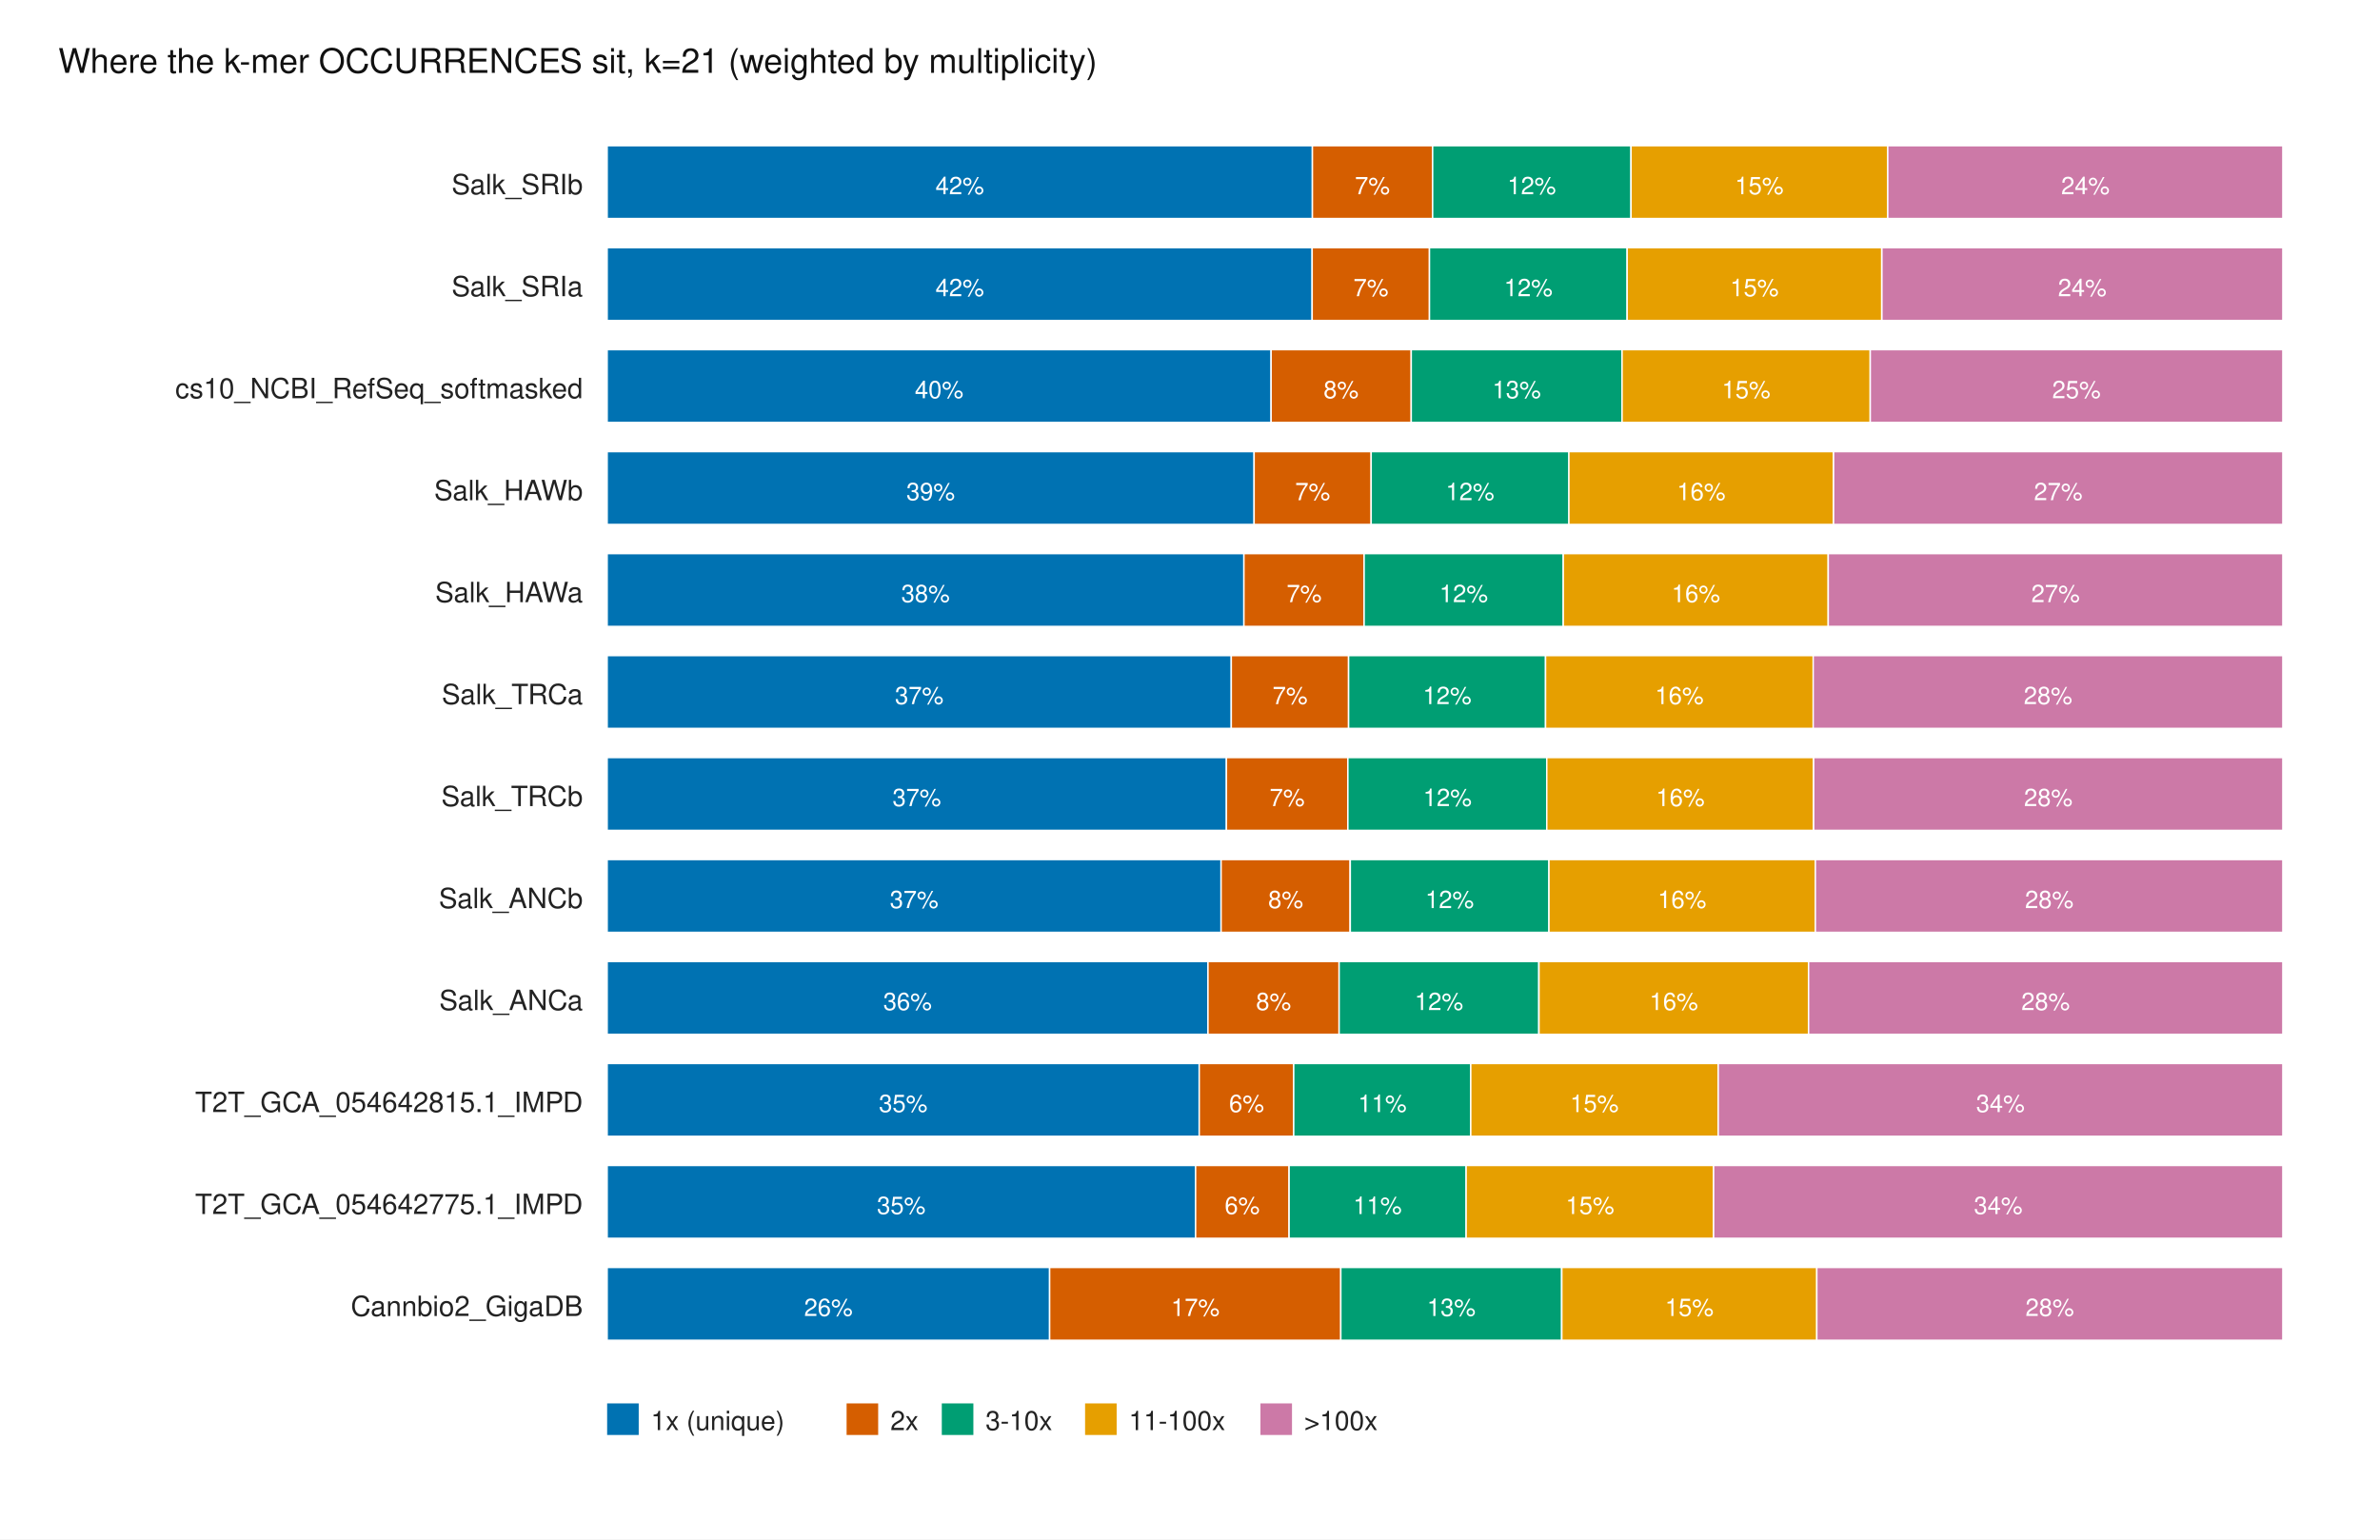
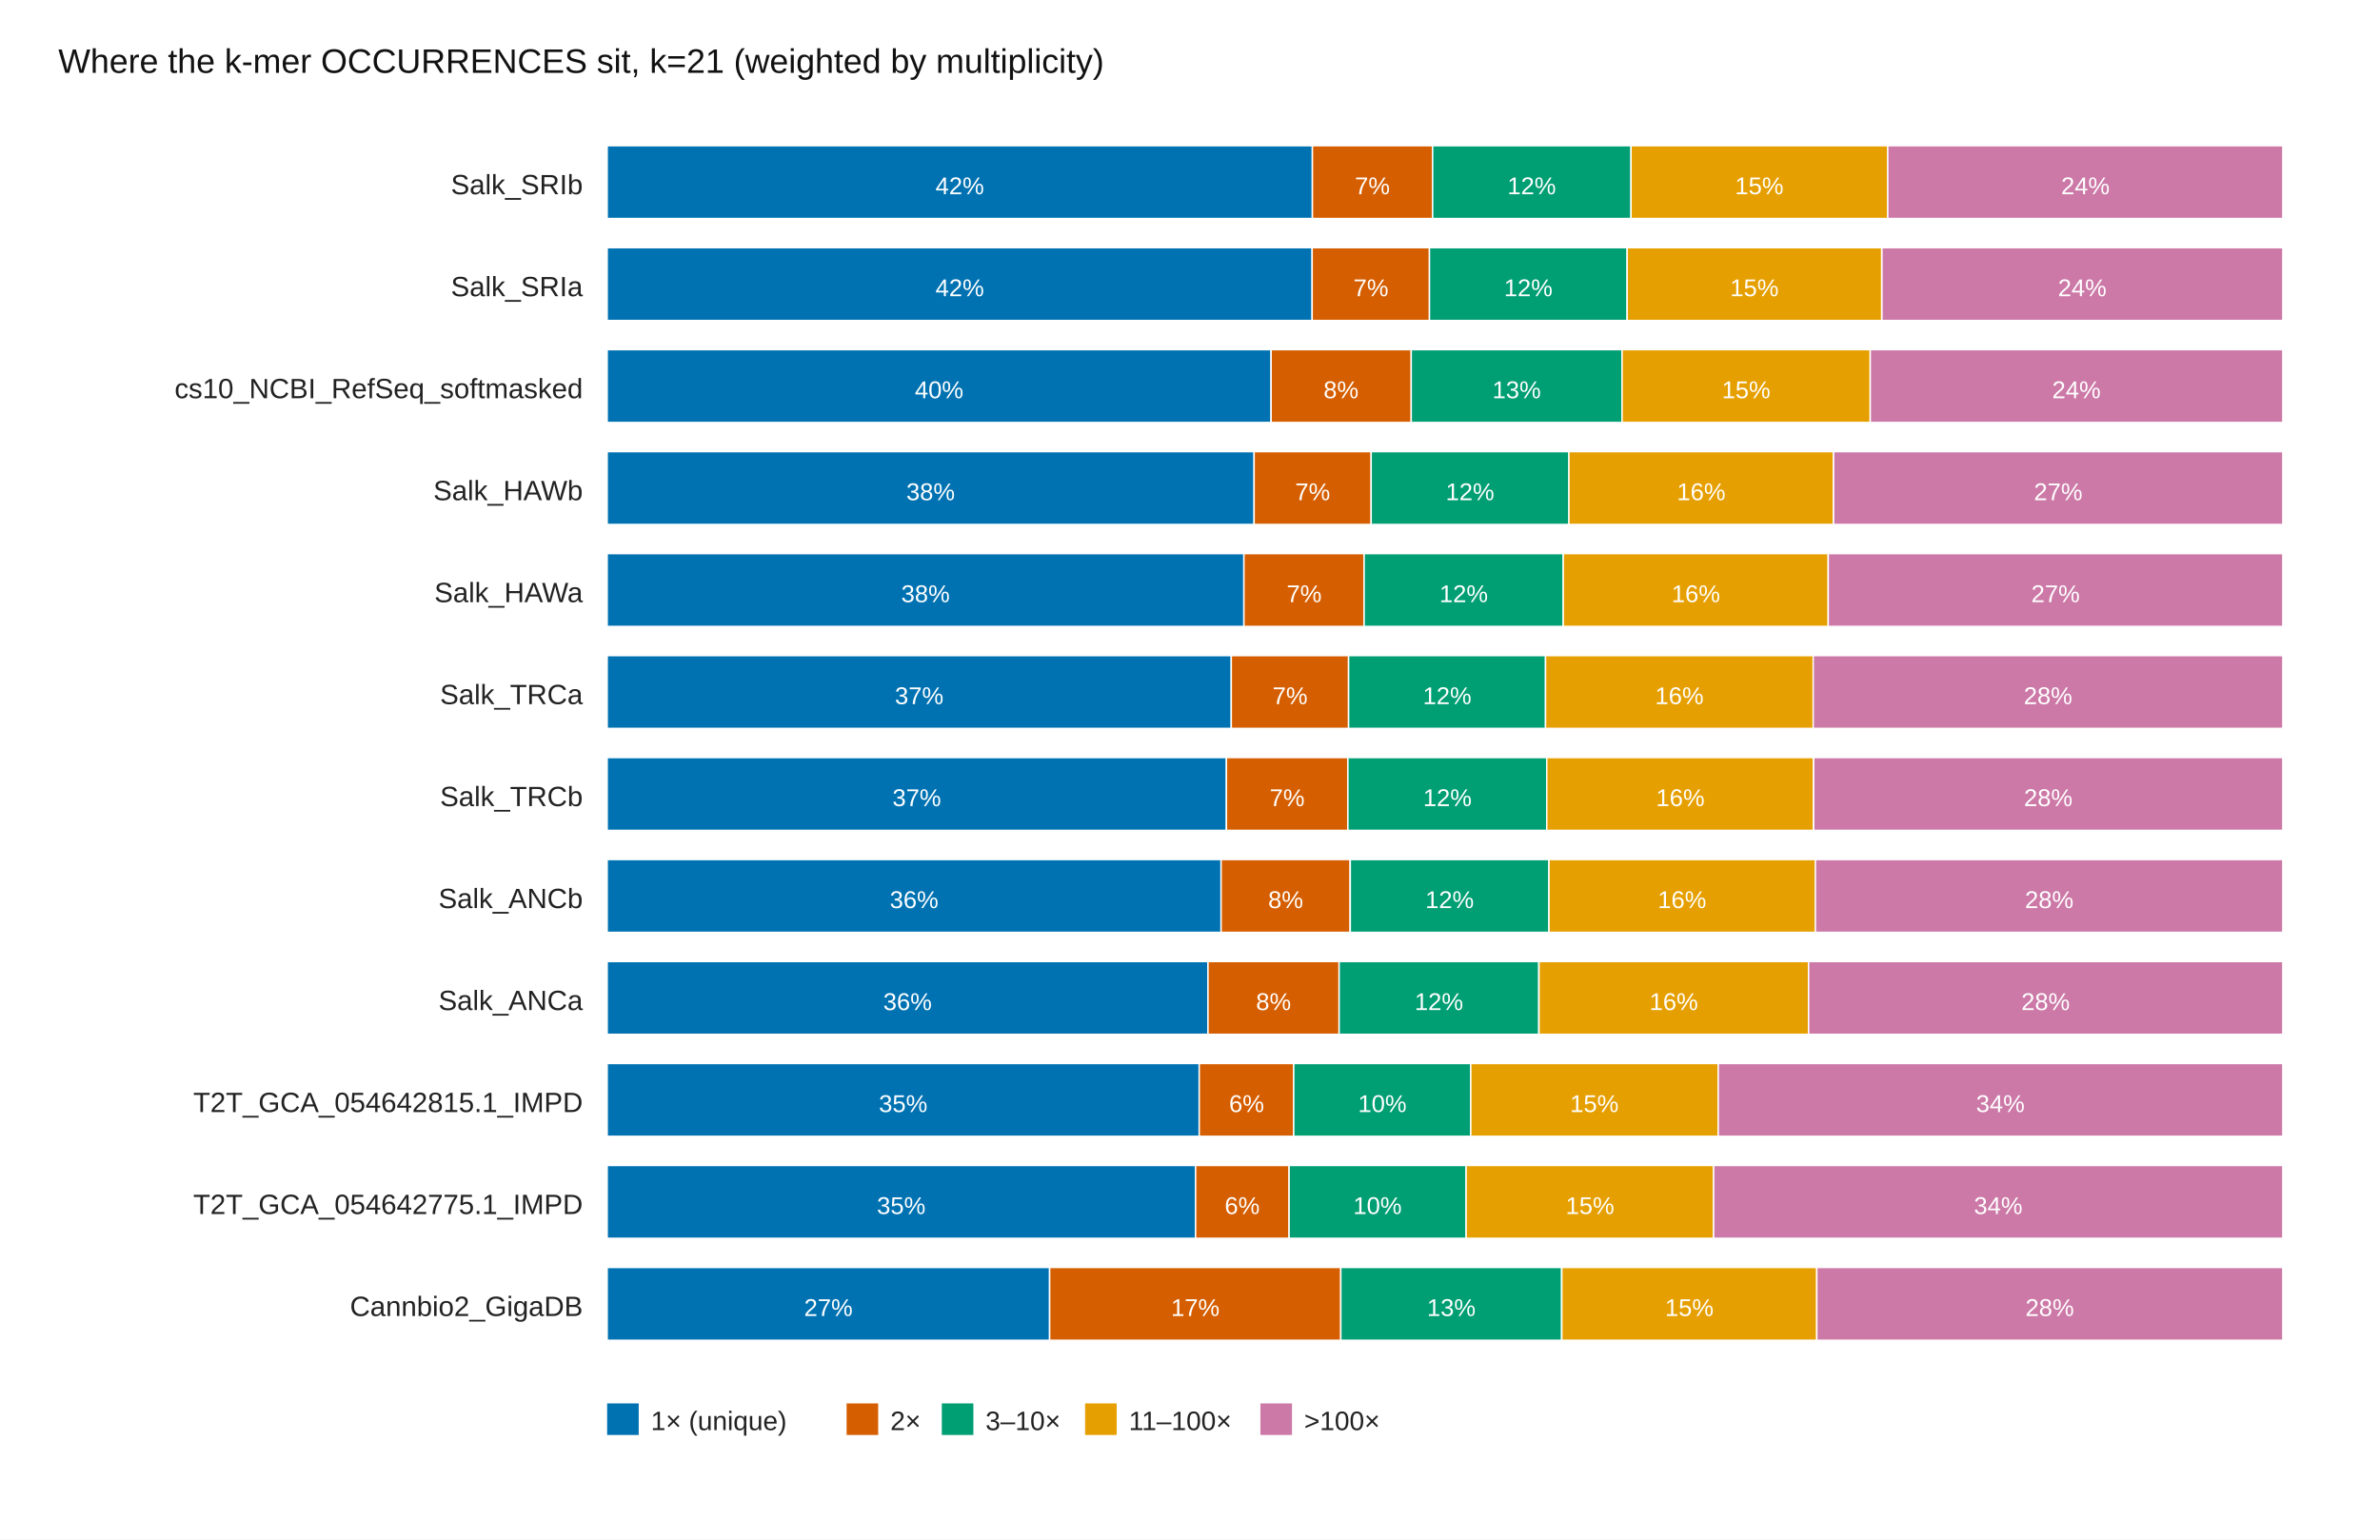
- <svg xmlns="http://www.w3.org/2000/svg" width="980" height="634" viewBox="0 0 980 634" font-family="Helvetica,Arial,sans-serif">
+ <svg xmlns="http://www.w3.org/2000/svg" width="980" height="634" viewBox="0 0 980 634" font-family="&quot;Atkinson Hyperlegible Next&quot;, &quot;Helvetica Neue&quot;, Arial, sans-serif">
  <rect width="980" height="634" fill="white" />
  <text x="24" y="30" font-size="14" fill="#111">Where the k-mer OCCURRENCES sit, k=21 (weighted by multiplicity)</text>
  <text x="240" y="80" font-size="11.5" fill="#222" text-anchor="end">Salk_SRIb</text>
  <rect x="250.0" y="60" width="290.4" height="30" fill="#0072B2" stroke="white" stroke-width="0.6" />
  <text x="395.2" y="80" font-size="10" fill="white" text-anchor="middle">42%</text>
  <rect x="540.4" y="60" width="49.5" height="30" fill="#D55E00" stroke="white" stroke-width="0.6" />
  <text x="565.1" y="80" font-size="10" fill="white" text-anchor="middle">7%</text>
  <rect x="589.9" y="60" width="81.7" height="30" fill="#009E73" stroke="white" stroke-width="0.6" />
  <text x="630.7" y="80" font-size="10" fill="white" text-anchor="middle">12%</text>
  <rect x="671.6" y="60" width="105.8" height="30" fill="#E69F00" stroke="white" stroke-width="0.6" />
  <text x="724.4" y="80" font-size="10" fill="white" text-anchor="middle">15%</text>
  <rect x="777.3" y="60" width="162.7" height="30" fill="#CC79A7" stroke="white" stroke-width="0.6" />
  <text x="858.7" y="80" font-size="10" fill="white" text-anchor="middle">24%</text>
  <text x="240" y="122" font-size="11.5" fill="#222" text-anchor="end">Salk_SRIa</text>
  <rect x="250.0" y="102" width="290.3" height="30" fill="#0072B2" stroke="white" stroke-width="0.6" />
  <text x="395.2" y="122" font-size="10" fill="white" text-anchor="middle">42%</text>
  <rect x="540.3" y="102" width="48.3" height="30" fill="#D55E00" stroke="white" stroke-width="0.6" />
  <text x="564.5" y="122" font-size="10" fill="white" text-anchor="middle">7%</text>
  <rect x="588.6" y="102" width="81.4" height="30" fill="#009E73" stroke="white" stroke-width="0.6" />
  <text x="629.3" y="122" font-size="10" fill="white" text-anchor="middle">12%</text>
  <rect x="670.0" y="102" width="104.8" height="30" fill="#E69F00" stroke="white" stroke-width="0.6" />
  <text x="722.4" y="122" font-size="10" fill="white" text-anchor="middle">15%</text>
  <rect x="774.9" y="102" width="165.1" height="30" fill="#CC79A7" stroke="white" stroke-width="0.6" />
  <text x="857.4" y="122" font-size="10" fill="white" text-anchor="middle">24%</text>
  <text x="240" y="164" font-size="11.5" fill="#222" text-anchor="end">cs10_NCBI_RefSeq_softmasked</text>
  <rect x="250.0" y="144" width="273.4" height="30" fill="#0072B2" stroke="white" stroke-width="0.6" />
  <text x="386.7" y="164" font-size="10" fill="white" text-anchor="middle">40%</text>
  <rect x="523.4" y="144" width="57.7" height="30" fill="#D55E00" stroke="white" stroke-width="0.6" />
  <text x="552.2" y="164" font-size="10" fill="white" text-anchor="middle">8%</text>
  <rect x="581.1" y="144" width="86.8" height="30" fill="#009E73" stroke="white" stroke-width="0.6" />
  <text x="624.5" y="164" font-size="10" fill="white" text-anchor="middle">13%</text>
  <rect x="667.9" y="144" width="102.2" height="30" fill="#E69F00" stroke="white" stroke-width="0.6" />
  <text x="719.0" y="164" font-size="10" fill="white" text-anchor="middle">15%</text>
  <rect x="770.1" y="144" width="169.9" height="30" fill="#CC79A7" stroke="white" stroke-width="0.6" />
-   <text x="855.0" y="164" font-size="10" fill="white" text-anchor="middle">25%</text>
+   <text x="855.0" y="164" font-size="10" fill="white" text-anchor="middle">24%</text>
  <text x="240" y="206" font-size="11.5" fill="#222" text-anchor="end">Salk_HAWb</text>
  <rect x="250.0" y="186" width="266.4" height="30" fill="#0072B2" stroke="white" stroke-width="0.6" />
-   <text x="383.2" y="206" font-size="10" fill="white" text-anchor="middle">39%</text>
+   <text x="383.2" y="206" font-size="10" fill="white" text-anchor="middle">38%</text>
  <rect x="516.4" y="186" width="48.2" height="30" fill="#D55E00" stroke="white" stroke-width="0.6" />
  <text x="540.5" y="206" font-size="10" fill="white" text-anchor="middle">7%</text>
  <rect x="564.6" y="186" width="81.5" height="30" fill="#009E73" stroke="white" stroke-width="0.6" />
  <text x="605.3" y="206" font-size="10" fill="white" text-anchor="middle">12%</text>
  <rect x="646.0" y="186" width="108.9" height="30" fill="#E69F00" stroke="white" stroke-width="0.6" />
  <text x="700.5" y="206" font-size="10" fill="white" text-anchor="middle">16%</text>
  <rect x="755.0" y="186" width="185.0" height="30" fill="#CC79A7" stroke="white" stroke-width="0.6" />
  <text x="847.5" y="206" font-size="10" fill="white" text-anchor="middle">27%</text>
  <text x="240" y="248" font-size="11.5" fill="#222" text-anchor="end">Salk_HAWa</text>
  <rect x="250.0" y="228" width="262.2" height="30" fill="#0072B2" stroke="white" stroke-width="0.6" />
  <text x="381.1" y="248" font-size="10" fill="white" text-anchor="middle">38%</text>
  <rect x="512.2" y="228" width="49.5" height="30" fill="#D55E00" stroke="white" stroke-width="0.6" />
  <text x="537.0" y="248" font-size="10" fill="white" text-anchor="middle">7%</text>
  <rect x="561.7" y="228" width="82.0" height="30" fill="#009E73" stroke="white" stroke-width="0.6" />
  <text x="602.7" y="248" font-size="10" fill="white" text-anchor="middle">12%</text>
  <rect x="643.7" y="228" width="109.1" height="30" fill="#E69F00" stroke="white" stroke-width="0.6" />
  <text x="698.3" y="248" font-size="10" fill="white" text-anchor="middle">16%</text>
  <rect x="752.8" y="228" width="187.2" height="30" fill="#CC79A7" stroke="white" stroke-width="0.6" />
  <text x="846.4" y="248" font-size="10" fill="white" text-anchor="middle">27%</text>
  <text x="240" y="290" font-size="11.5" fill="#222" text-anchor="end">Salk_TRCa</text>
  <rect x="250.0" y="270" width="257.0" height="30" fill="#0072B2" stroke="white" stroke-width="0.6" />
  <text x="378.5" y="290" font-size="10" fill="white" text-anchor="middle">37%</text>
  <rect x="507.0" y="270" width="48.3" height="30" fill="#D55E00" stroke="white" stroke-width="0.6" />
  <text x="531.2" y="290" font-size="10" fill="white" text-anchor="middle">7%</text>
  <rect x="555.3" y="270" width="81.1" height="30" fill="#009E73" stroke="white" stroke-width="0.6" />
  <text x="595.9" y="290" font-size="10" fill="white" text-anchor="middle">12%</text>
  <rect x="636.4" y="270" width="110.3" height="30" fill="#E69F00" stroke="white" stroke-width="0.6" />
  <text x="691.5" y="290" font-size="10" fill="white" text-anchor="middle">16%</text>
  <rect x="746.6" y="270" width="193.4" height="30" fill="#CC79A7" stroke="white" stroke-width="0.6" />
  <text x="843.3" y="290" font-size="10" fill="white" text-anchor="middle">28%</text>
  <text x="240" y="332" font-size="11.5" fill="#222" text-anchor="end">Salk_TRCb</text>
  <rect x="250.0" y="312" width="255.0" height="30" fill="#0072B2" stroke="white" stroke-width="0.6" />
  <text x="377.5" y="332" font-size="10" fill="white" text-anchor="middle">37%</text>
  <rect x="505.0" y="312" width="50.0" height="30" fill="#D55E00" stroke="white" stroke-width="0.6" />
  <text x="530.0" y="332" font-size="10" fill="white" text-anchor="middle">7%</text>
  <rect x="555.0" y="312" width="82.0" height="30" fill="#009E73" stroke="white" stroke-width="0.6" />
  <text x="596.0" y="332" font-size="10" fill="white" text-anchor="middle">12%</text>
  <rect x="636.9" y="312" width="109.8" height="30" fill="#E69F00" stroke="white" stroke-width="0.6" />
  <text x="691.9" y="332" font-size="10" fill="white" text-anchor="middle">16%</text>
  <rect x="746.8" y="312" width="193.2" height="30" fill="#CC79A7" stroke="white" stroke-width="0.6" />
  <text x="843.4" y="332" font-size="10" fill="white" text-anchor="middle">28%</text>
  <text x="240" y="374" font-size="11.5" fill="#222" text-anchor="end">Salk_ANCb</text>
  <rect x="250.0" y="354" width="252.8" height="30" fill="#0072B2" stroke="white" stroke-width="0.6" />
-   <text x="376.4" y="374" font-size="10" fill="white" text-anchor="middle">37%</text>
+   <text x="376.4" y="374" font-size="10" fill="white" text-anchor="middle">36%</text>
  <rect x="502.8" y="354" width="53.1" height="30" fill="#D55E00" stroke="white" stroke-width="0.6" />
  <text x="529.4" y="374" font-size="10" fill="white" text-anchor="middle">8%</text>
  <rect x="556.0" y="354" width="81.8" height="30" fill="#009E73" stroke="white" stroke-width="0.6" />
  <text x="596.9" y="374" font-size="10" fill="white" text-anchor="middle">12%</text>
  <rect x="637.8" y="354" width="109.8" height="30" fill="#E69F00" stroke="white" stroke-width="0.6" />
  <text x="692.6" y="374" font-size="10" fill="white" text-anchor="middle">16%</text>
  <rect x="747.5" y="354" width="192.5" height="30" fill="#CC79A7" stroke="white" stroke-width="0.6" />
  <text x="843.8" y="374" font-size="10" fill="white" text-anchor="middle">28%</text>
  <text x="240" y="416" font-size="11.5" fill="#222" text-anchor="end">Salk_ANCa</text>
  <rect x="250.0" y="396" width="247.4" height="30" fill="#0072B2" stroke="white" stroke-width="0.6" />
  <text x="373.7" y="416" font-size="10" fill="white" text-anchor="middle">36%</text>
  <rect x="497.4" y="396" width="54.0" height="30" fill="#D55E00" stroke="white" stroke-width="0.6" />
  <text x="524.4" y="416" font-size="10" fill="white" text-anchor="middle">8%</text>
  <rect x="551.4" y="396" width="82.2" height="30" fill="#009E73" stroke="white" stroke-width="0.6" />
  <text x="592.5" y="416" font-size="10" fill="white" text-anchor="middle">12%</text>
  <rect x="633.7" y="396" width="111.0" height="30" fill="#E69F00" stroke="white" stroke-width="0.6" />
  <text x="689.2" y="416" font-size="10" fill="white" text-anchor="middle">16%</text>
  <rect x="744.7" y="396" width="195.3" height="30" fill="#CC79A7" stroke="white" stroke-width="0.6" />
  <text x="842.3" y="416" font-size="10" fill="white" text-anchor="middle">28%</text>
  <text x="240" y="458" font-size="11.5" fill="#222" text-anchor="end">T2T_GCA_054642815.1_IMPD</text>
  <rect x="250.0" y="438" width="243.8" height="30" fill="#0072B2" stroke="white" stroke-width="0.6" />
  <text x="371.9" y="458" font-size="10" fill="white" text-anchor="middle">35%</text>
  <rect x="493.8" y="438" width="38.9" height="30" fill="#D55E00" stroke="white" stroke-width="0.6" />
  <text x="513.3" y="458" font-size="10" fill="white" text-anchor="middle">6%</text>
  <rect x="532.7" y="438" width="72.9" height="30" fill="#009E73" stroke="white" stroke-width="0.6" />
-   <text x="569.2" y="458" font-size="10" fill="white" text-anchor="middle">11%</text>
+   <text x="569.2" y="458" font-size="10" fill="white" text-anchor="middle">10%</text>
  <rect x="605.6" y="438" width="101.9" height="30" fill="#E69F00" stroke="white" stroke-width="0.6" />
  <text x="656.5" y="458" font-size="10" fill="white" text-anchor="middle">15%</text>
  <rect x="707.5" y="438" width="232.5" height="30" fill="#CC79A7" stroke="white" stroke-width="0.6" />
  <text x="823.7" y="458" font-size="10" fill="white" text-anchor="middle">34%</text>
  <text x="240" y="500" font-size="11.5" fill="#222" text-anchor="end">T2T_GCA_054642775.1_IMPD</text>
  <rect x="250.0" y="480" width="242.3" height="30" fill="#0072B2" stroke="white" stroke-width="0.6" />
  <text x="371.1" y="500" font-size="10" fill="white" text-anchor="middle">35%</text>
  <rect x="492.3" y="480" width="38.5" height="30" fill="#D55E00" stroke="white" stroke-width="0.6" />
  <text x="511.5" y="500" font-size="10" fill="white" text-anchor="middle">6%</text>
  <rect x="530.8" y="480" width="72.9" height="30" fill="#009E73" stroke="white" stroke-width="0.6" />
-   <text x="567.2" y="500" font-size="10" fill="white" text-anchor="middle">11%</text>
+   <text x="567.2" y="500" font-size="10" fill="white" text-anchor="middle">10%</text>
  <rect x="603.7" y="480" width="101.9" height="30" fill="#E69F00" stroke="white" stroke-width="0.6" />
  <text x="654.7" y="500" font-size="10" fill="white" text-anchor="middle">15%</text>
  <rect x="705.6" y="480" width="234.4" height="30" fill="#CC79A7" stroke="white" stroke-width="0.6" />
  <text x="822.8" y="500" font-size="10" fill="white" text-anchor="middle">34%</text>
  <text x="240" y="542" font-size="11.5" fill="#222" text-anchor="end">Cannbio2_GigaDB</text>
  <rect x="250.0" y="522" width="182.2" height="30" fill="#0072B2" stroke="white" stroke-width="0.6" />
-   <text x="341.1" y="542" font-size="10" fill="white" text-anchor="middle">26%</text>
+   <text x="341.1" y="542" font-size="10" fill="white" text-anchor="middle">27%</text>
  <rect x="432.2" y="522" width="119.9" height="30" fill="#D55E00" stroke="white" stroke-width="0.6" />
  <text x="492.2" y="542" font-size="10" fill="white" text-anchor="middle">17%</text>
  <rect x="552.1" y="522" width="90.9" height="30" fill="#009E73" stroke="white" stroke-width="0.6" />
  <text x="597.6" y="542" font-size="10" fill="white" text-anchor="middle">13%</text>
  <rect x="643.1" y="522" width="105.0" height="30" fill="#E69F00" stroke="white" stroke-width="0.6" />
  <text x="695.6" y="542" font-size="10" fill="white" text-anchor="middle">15%</text>
  <rect x="748.1" y="522" width="191.9" height="30" fill="#CC79A7" stroke="white" stroke-width="0.6" />
  <text x="844.0" y="542" font-size="10" fill="white" text-anchor="middle">28%</text>
  <rect x="250" y="578" width="13" height="13" fill="#0072B2" />
-   <text x="268" y="589" font-size="11" fill="#222">1x (unique)</text>
+   <text x="268" y="589" font-size="11" fill="#222">1× (unique)</text>
  <rect x="348.6" y="578" width="13" height="13" fill="#D55E00" />
-   <text x="366.6" y="589" font-size="11" fill="#222">2x</text>
+   <text x="366.6" y="589" font-size="11" fill="#222">2×</text>
  <rect x="387.8" y="578" width="13" height="13" fill="#009E73" />
-   <text x="405.8" y="589" font-size="11" fill="#222">3-10x</text>
+   <text x="405.8" y="589" font-size="11" fill="#222">3–10×</text>
  <rect x="446.8" y="578" width="13" height="13" fill="#E69F00" />
-   <text x="464.8" y="589" font-size="11" fill="#222">11-100x</text>
+   <text x="464.8" y="589" font-size="11" fill="#222">11–100×</text>
  <rect x="519.0" y="578" width="13" height="13" fill="#CC79A7" />
-   <text x="537.0" y="589" font-size="11" fill="#222">&gt;100x</text>
+   <text x="537.0" y="589" font-size="11" fill="#222">&gt;100×</text>
</svg>
